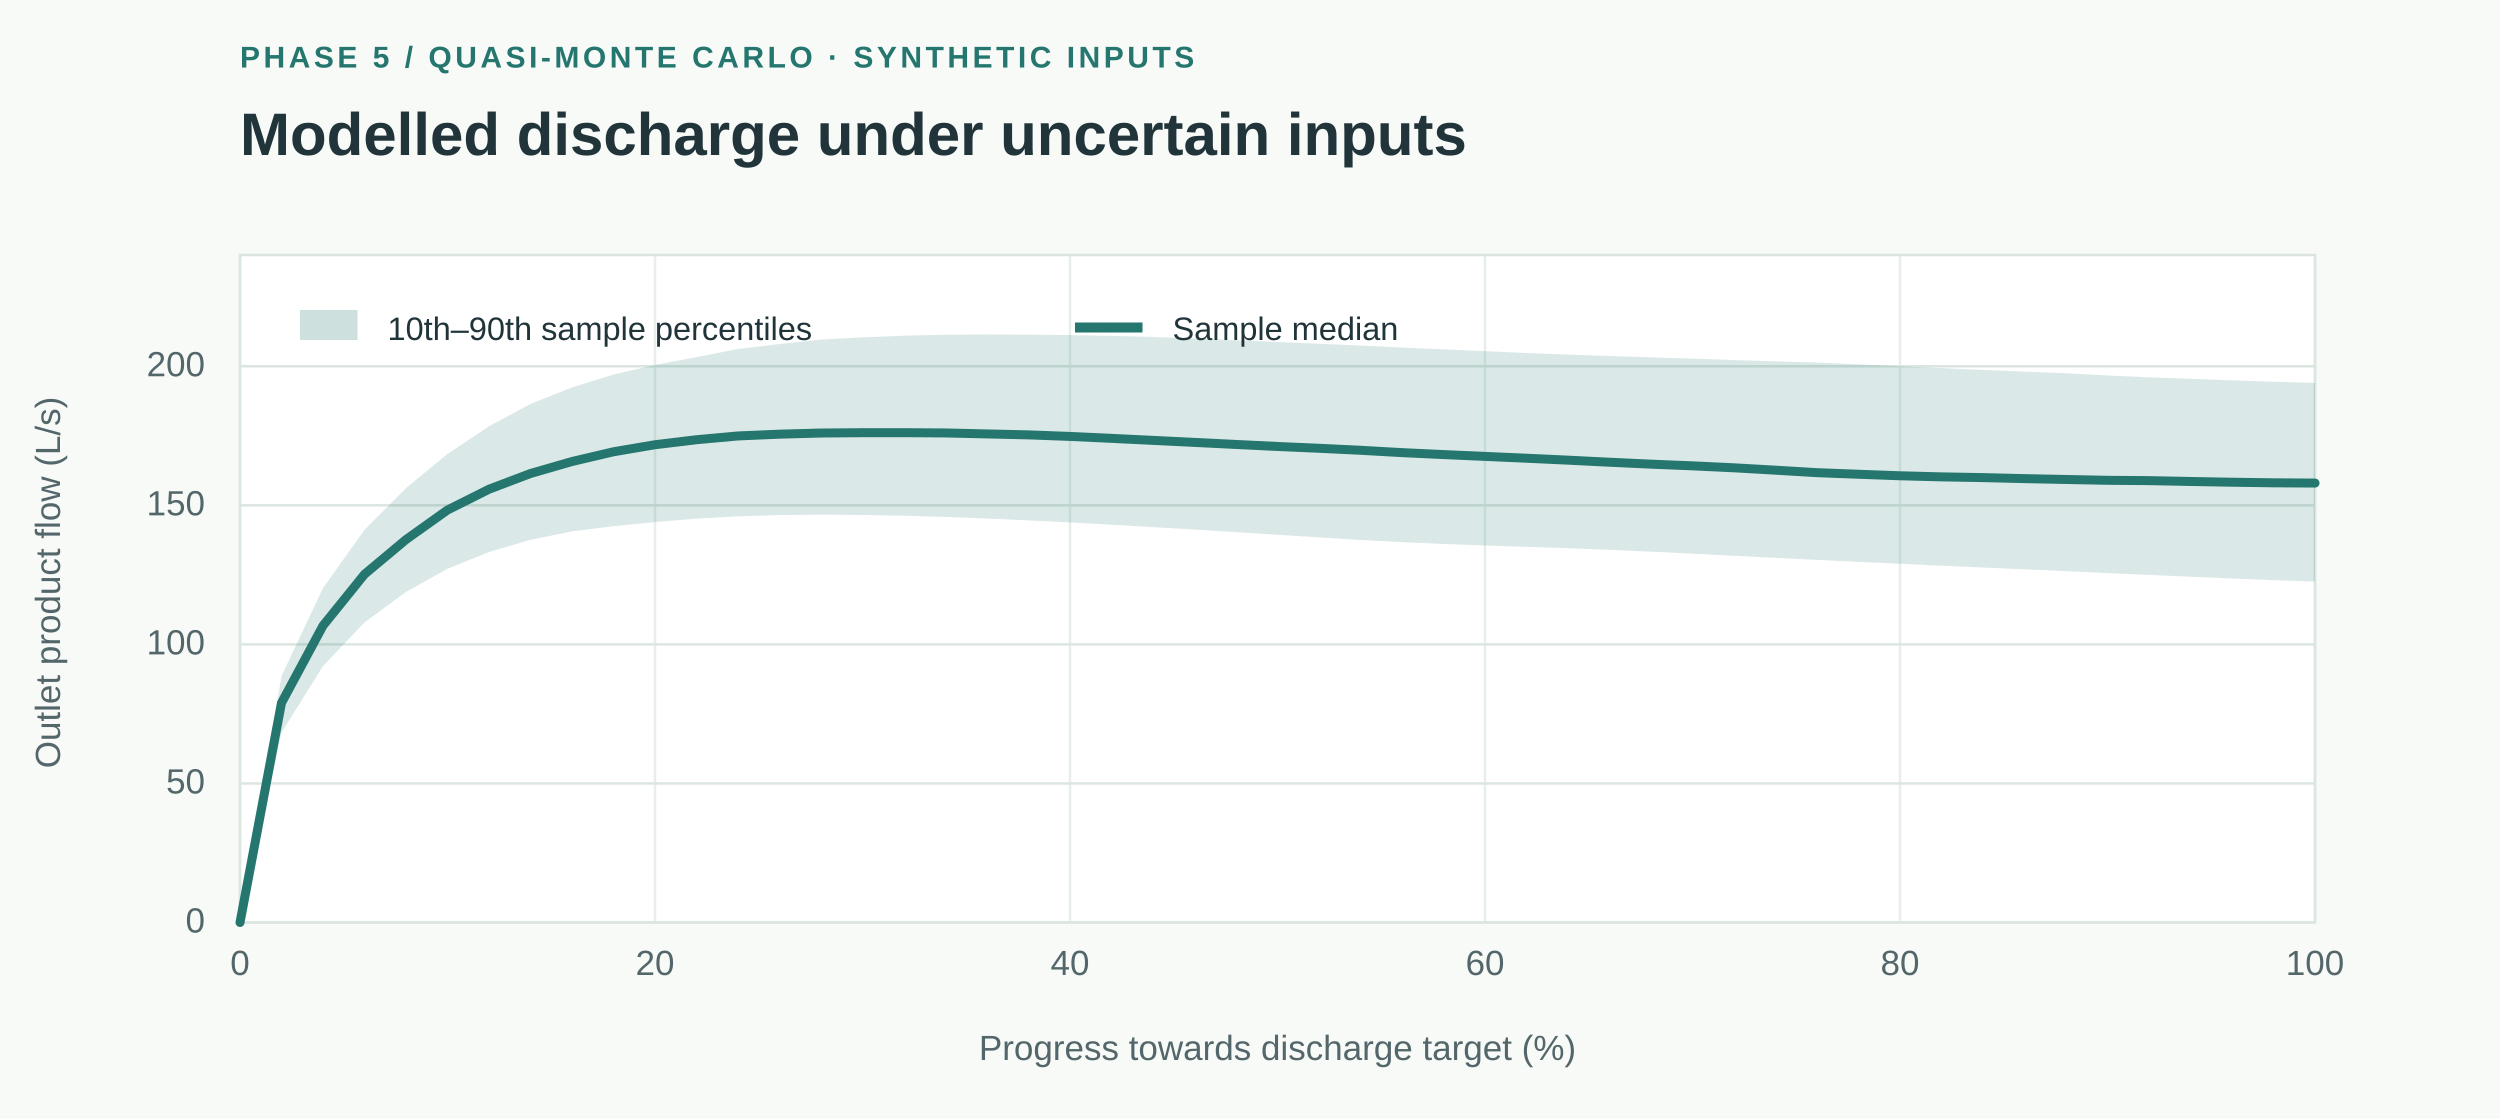
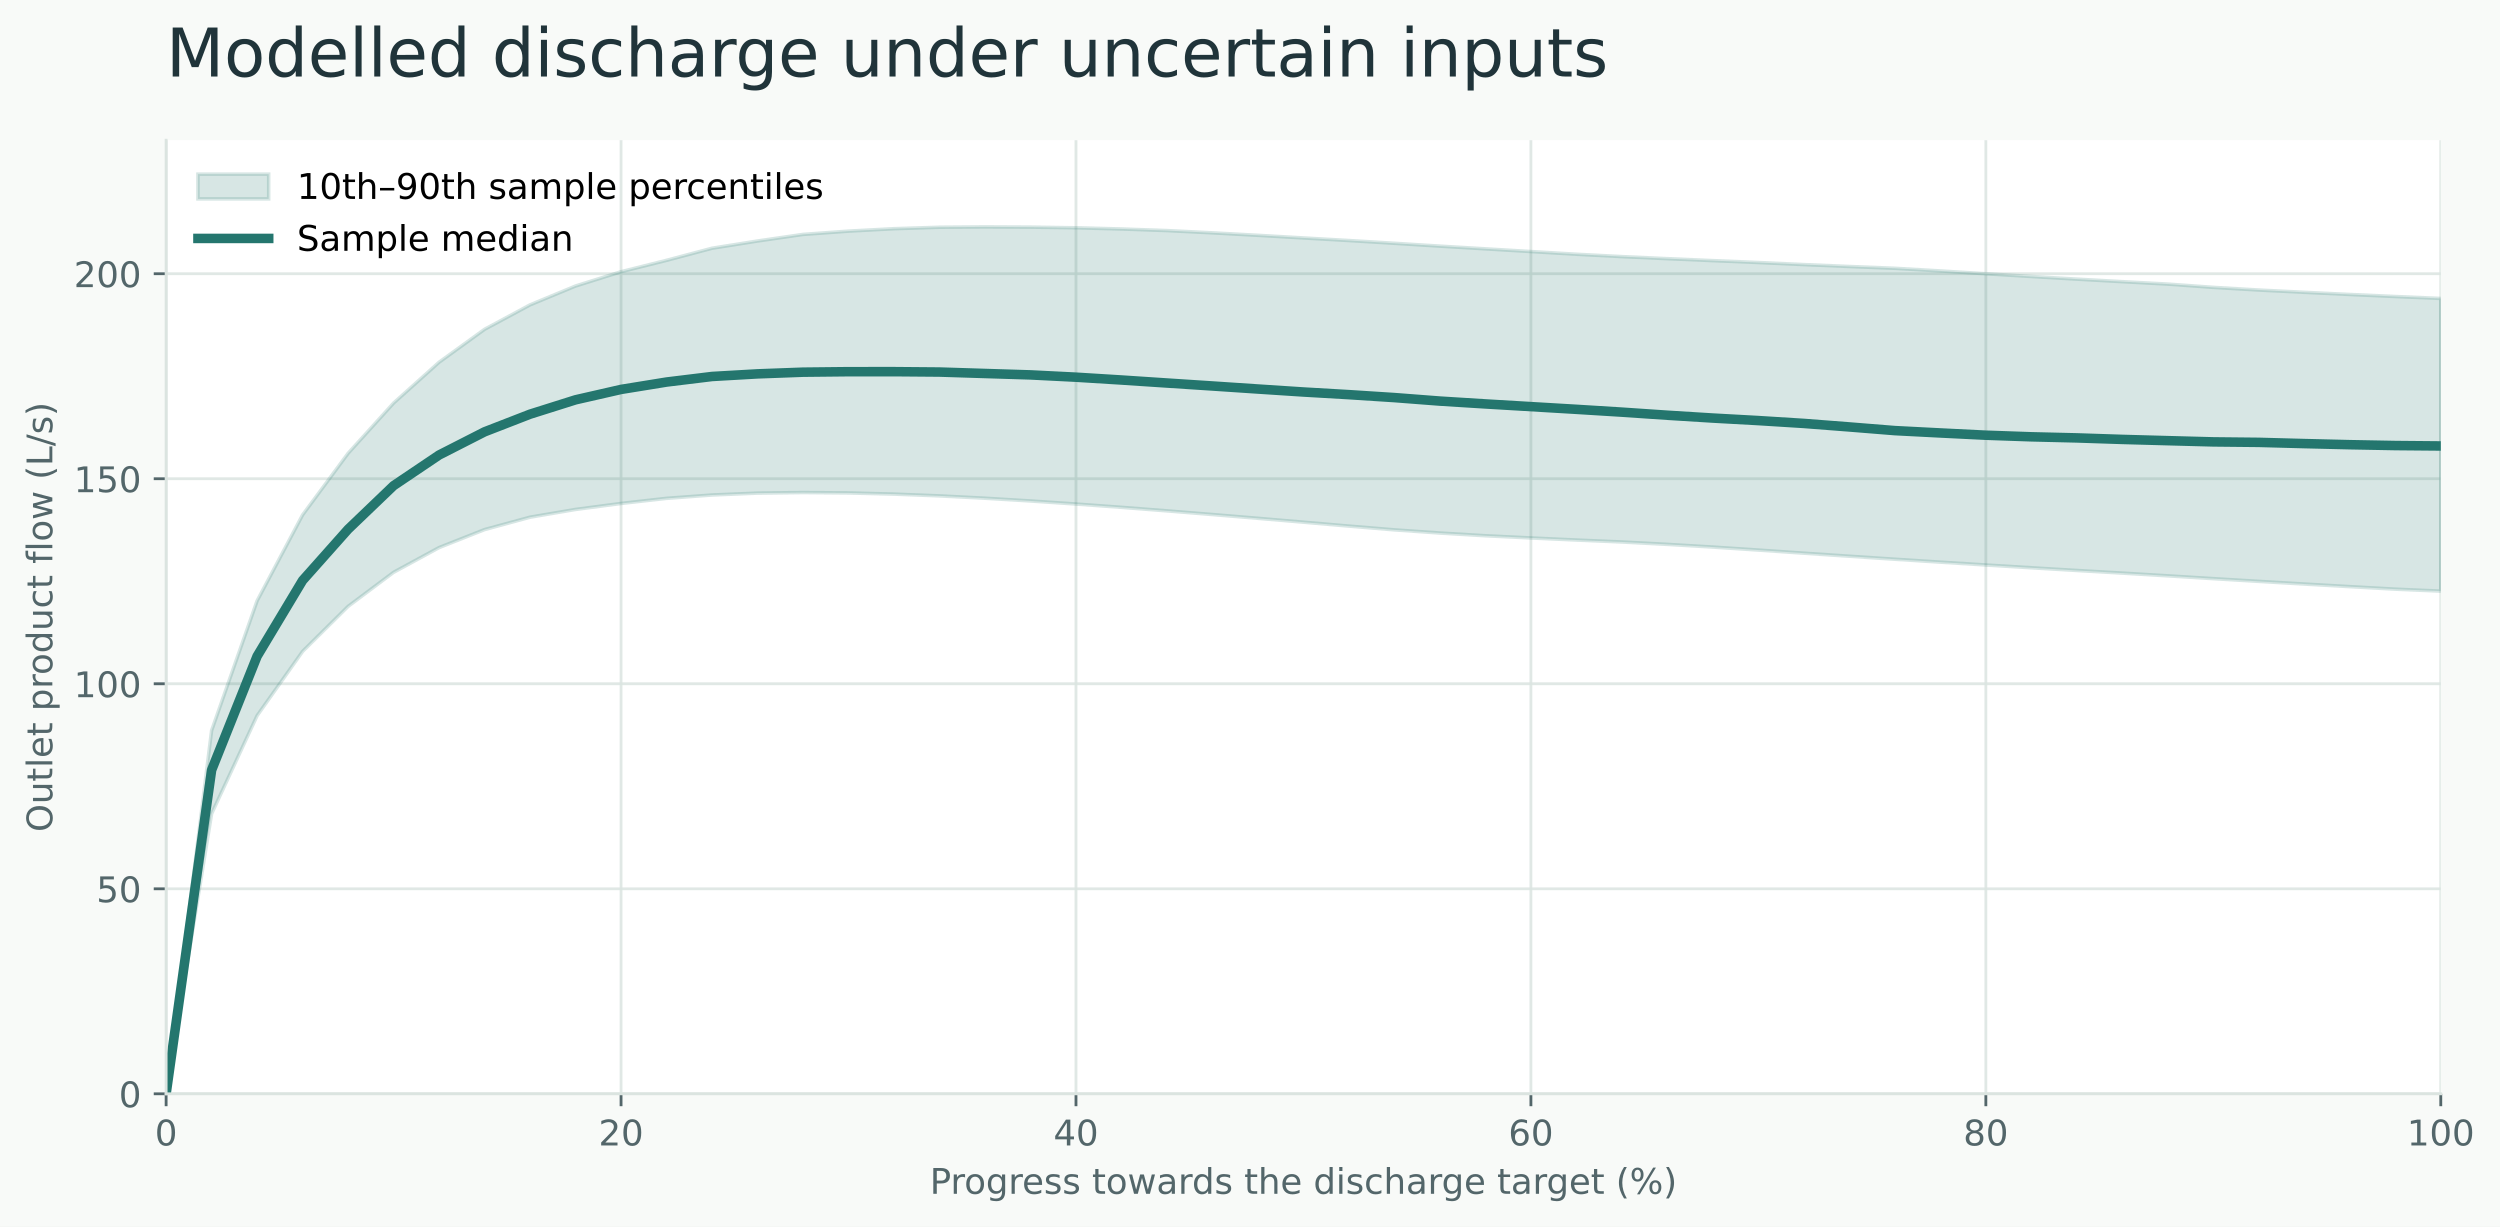
- <svg xmlns="http://www.w3.org/2000/svg" width="1000" height="447" viewBox="0 0 1000 447" role="img" aria-labelledby="t d">
-   <rect width="1000" height="447" fill="#f8faf8" />
-   <g font-family="Arial,Helvetica,sans-serif">
-     <text x="96" y="27" fill="#24766e" font-size="12" font-weight="bold" letter-spacing="1.4">PHASE 5 / QUASI-MONTE CARLO · SYNTHETIC INPUTS</text>
-     <text x="96" y="62" fill="#20343a" font-size="24" font-weight="bold">Modelled discharge under uncertain inputs</text>
-     <rect x="96" y="102" width="830" height="267" fill="#fff" stroke="#dbe4e0" />
-     <line x1="96" y1="369" x2="926" y2="369" stroke="#dce6e0" stroke-width="1" />
-     <text x="82" y="373" fill="#53666a" font-size="14" text-anchor="end">0</text>
-     <line x1="96" y1="313.375" x2="926" y2="313.375" stroke="#dce6e0" stroke-width="1" />
-     <text x="82" y="317.375" fill="#53666a" font-size="14" text-anchor="end">50</text>
-     <line x1="96" y1="257.75" x2="926" y2="257.75" stroke="#dce6e0" stroke-width="1" />
-     <text x="82" y="261.75" fill="#53666a" font-size="14" text-anchor="end">100</text>
-     <line x1="96" y1="202.125" x2="926" y2="202.125" stroke="#dce6e0" stroke-width="1" />
-     <text x="82" y="206.125" fill="#53666a" font-size="14" text-anchor="end">150</text>
-     <line x1="96" y1="146.5" x2="926" y2="146.5" stroke="#dce6e0" stroke-width="1" />
-     <text x="82" y="150.5" fill="#53666a" font-size="14" text-anchor="end">200</text>
-     <line x1="96" y1="102" x2="96" y2="369" stroke="#dce6e0" stroke-width="1" opacity=".65" />
-     <text x="96" y="390" fill="#53666a" font-size="14" text-anchor="middle">0</text>
-     <line x1="262" y1="102" x2="262" y2="369" stroke="#dce6e0" stroke-width="1" opacity=".65" />
-     <text x="262" y="390" fill="#53666a" font-size="14" text-anchor="middle">20</text>
-     <line x1="428" y1="102" x2="428" y2="369" stroke="#dce6e0" stroke-width="1" opacity=".65" />
-     <text x="428" y="390" fill="#53666a" font-size="14" text-anchor="middle">40</text>
-     <line x1="594" y1="102" x2="594" y2="369" stroke="#dce6e0" stroke-width="1" opacity=".65" />
-     <text x="594" y="390" fill="#53666a" font-size="14" text-anchor="middle">60</text>
-     <line x1="760" y1="102" x2="760" y2="369" stroke="#dce6e0" stroke-width="1" opacity=".65" />
-     <text x="760" y="390" fill="#53666a" font-size="14" text-anchor="middle">80</text>
-     <line x1="926" y1="102" x2="926" y2="369" stroke="#dce6e0" stroke-width="1" opacity=".65" />
-     <text x="926" y="390" fill="#53666a" font-size="14" text-anchor="middle">100</text>
-     <path d="M96.00,369.00 L112.60,270.43 L129.20,235.24 L145.80,211.93 L162.40,195.23 L179.00,181.58 L195.60,170.51 L212.20,161.58 L228.80,154.94 L245.40,149.83 L262.00,145.95 L278.60,142.86 L295.20,139.58 L311.80,137.62 L328.40,135.83 L345.00,134.94 L361.60,134.28 L378.20,133.89 L394.80,133.79 L411.40,133.86 L428.00,134.03 L444.60,134.36 L461.20,134.79 L477.80,135.40 L494.40,136.08 L511.00,136.79 L527.60,137.49 L544.20,138.24 L560.80,139.01 L577.40,139.75 L594.00,140.48 L610.60,141.21 L627.20,141.86 L643.80,142.41 L660.40,142.95 L677.00,143.46 L693.60,144.02 L710.20,144.54 L726.80,145.02 L743.40,145.74 L760.00,146.51 L776.60,147.25 L793.20,147.97 L809.80,148.65 L826.40,149.31 L843.00,150.20 L859.60,150.92 L876.20,151.54 L892.80,152.13 L909.40,152.68 L926.00,153.21 L926.00,232.62 L909.40,232.08 L892.80,231.40 L876.20,230.69 L859.60,229.97 L843.00,229.23 L826.40,228.47 L809.80,227.72 L793.20,227.01 L776.60,226.28 L760.00,225.53 L743.40,224.75 L726.80,223.96 L710.20,223.15 L693.60,222.32 L677.00,221.47 L660.40,220.66 L643.80,219.93 L627.20,219.28 L610.60,218.75 L594.00,218.19 L577.40,217.59 L560.80,216.85 L544.20,215.99 L527.60,214.97 L511.00,213.91 L494.40,212.86 L477.80,211.84 L461.20,210.84 L444.60,209.88 L428.00,208.98 L411.40,208.15 L394.80,207.41 L378.20,206.77 L361.60,206.29 L345.00,205.98 L328.40,205.87 L311.80,206.02 L295.20,206.54 L278.60,207.44 L262.00,208.83 L245.40,210.45 L228.80,212.56 L212.20,215.92 L195.60,220.80 L179.00,227.51 L162.40,236.75 L145.80,248.97 L129.20,266.40 L112.60,293.01 L96.00,369.00 Z" fill="#24766e" opacity=".17" stroke="none" />
-     <path d="M96.00,369.00 L112.60,281.16 L129.20,250.27 L145.80,229.71 L162.40,215.83 L179.00,204.00 L195.60,195.69 L212.20,189.40 L228.80,184.61 L245.40,180.71 L262.00,177.89 L278.60,175.89 L295.20,174.38 L311.80,173.67 L328.40,173.21 L345.00,173.08 L361.60,173.07 L378.20,173.18 L394.80,173.57 L411.40,173.95 L428.00,174.57 L444.60,175.34 L461.20,176.15 L477.80,176.96 L494.40,177.78 L511.00,178.59 L527.60,179.31 L544.20,180.11 L560.80,181.05 L577.40,181.83 L594.00,182.56 L610.60,183.29 L627.20,184.06 L643.80,184.89 L660.40,185.66 L677.00,186.34 L693.60,187.12 L710.20,188.07 L726.80,189.07 L743.40,189.70 L760.00,190.31 L776.60,190.75 L793.20,191.04 L809.80,191.45 L826.40,191.79 L843.00,192.12 L859.60,192.25 L876.20,192.59 L892.80,192.89 L909.40,193.12 L926.00,193.23" fill="none" stroke="#24766e" stroke-width="3.6" stroke-linejoin="round" stroke-linecap="round" />
-     <rect x="120" y="124" width="23" height="12" fill="#24766e" opacity=".23" />
-     <text x="155" y="136" fill="#20343a" font-size="13">10th–90th sample percentiles</text>
-     <path d="M430,131 H457" stroke="#24766e" stroke-width="4" />
-     <text x="469" y="136" fill="#20343a" font-size="13">Sample median</text>
-     <text x="511" y="424" fill="#53666a" font-size="14" text-anchor="middle">Progress towards discharge target (%)</text>
-     <text x="24" y="233" transform="rotate(-90,24,233)" fill="#53666a" font-size="14" text-anchor="middle">Outlet product flow (L/s)</text>
+ <svg xmlns="http://www.w3.org/2000/svg" xmlns:xlink="http://www.w3.org/1999/xlink" width="706.8pt" height="346.8pt" viewBox="0 0 706.8 346.8" version="1.1">
+   <defs>
+     <style type="text/css">*{stroke-linejoin: round; stroke-linecap: butt}</style>
+   </defs>
+   <g id="figure_1">
+     <g id="patch_1">
+       <path d="M 0 346.8  L 706.8 346.8  L 706.8 0  L 0 0  z " style="fill: #f8faf8" />
+     </g>
+     <g id="axes_1">
+       <g id="patch_2">
+         <path d="M 46.966 309.243  L 690.056 309.243  L 690.056 39.637  L 46.966 39.637  z " style="fill: #ffffff" />
+       </g>
+       <g id="matplotlib.axis_1">
+         <g id="xtick_1">
+           <g id="line2d_1">
+             <path d="M 46.966 309.243  L 46.966 39.637  " clip-path="url(#p0065b3b831)" style="fill: none; stroke: #dbe4e0; stroke-opacity: 0.85; stroke-width: 0.8; stroke-linecap: square" />
+           </g>
+           <g id="line2d_2">
+             <defs>
+               <path id="meb2fa183c9" d="M 0 0  L 0 3.5  " style="stroke: #53666a; stroke-width: 0.8" />
+             </defs>
+             <g>
+               <use xlink:href="#meb2fa183c9" x="46.966" y="309.243" style="fill: #53666a; stroke: #53666a; stroke-width: 0.8" />
+             </g>
+           </g>
+           <g id="text_1">
+             <text style="font-size: 10px; font-family: 'DejaVu Sans'; text-anchor: middle; fill: #53666a" x="46.966" y="323.842" transform="rotate(-0 46.96563 323.8417)">0</text>
+           </g>
+         </g>
+         <g id="xtick_2">
+           <g id="line2d_3">
+             <path d="M 175.584 309.243  L 175.584 39.637  " clip-path="url(#p0065b3b831)" style="fill: none; stroke: #dbe4e0; stroke-opacity: 0.85; stroke-width: 0.8; stroke-linecap: square" />
+           </g>
+           <g id="line2d_4">
+             <g>
+               <use xlink:href="#meb2fa183c9" x="175.584" y="309.243" style="fill: #53666a; stroke: #53666a; stroke-width: 0.8" />
+             </g>
+           </g>
+           <g id="text_2">
+             <text style="font-size: 10px; font-family: 'DejaVu Sans'; text-anchor: middle; fill: #53666a" x="175.584" y="323.842" transform="rotate(-0 175.5837 323.8417)">20</text>
+           </g>
+         </g>
+         <g id="xtick_3">
+           <g id="line2d_5">
+             <path d="M 304.202 309.243  L 304.202 39.637  " clip-path="url(#p0065b3b831)" style="fill: none; stroke: #dbe4e0; stroke-opacity: 0.85; stroke-width: 0.8; stroke-linecap: square" />
+           </g>
+           <g id="line2d_6">
+             <g>
+               <use xlink:href="#meb2fa183c9" x="304.202" y="309.243" style="fill: #53666a; stroke: #53666a; stroke-width: 0.8" />
+             </g>
+           </g>
+           <g id="text_3">
+             <text style="font-size: 10px; font-family: 'DejaVu Sans'; text-anchor: middle; fill: #53666a" x="304.202" y="323.842" transform="rotate(-0 304.2017 323.8417)">40</text>
+           </g>
+         </g>
+         <g id="xtick_4">
+           <g id="line2d_7">
+             <path d="M 432.82 309.243  L 432.82 39.637  " clip-path="url(#p0065b3b831)" style="fill: none; stroke: #dbe4e0; stroke-opacity: 0.85; stroke-width: 0.8; stroke-linecap: square" />
+           </g>
+           <g id="line2d_8">
+             <g>
+               <use xlink:href="#meb2fa183c9" x="432.82" y="309.243" style="fill: #53666a; stroke: #53666a; stroke-width: 0.8" />
+             </g>
+           </g>
+           <g id="text_4">
+             <text style="font-size: 10px; font-family: 'DejaVu Sans'; text-anchor: middle; fill: #53666a" x="432.82" y="323.842" transform="rotate(-0 432.8197 323.8417)">60</text>
+           </g>
+         </g>
+         <g id="xtick_5">
+           <g id="line2d_9">
+             <path d="M 561.438 309.243  L 561.438 39.637  " clip-path="url(#p0065b3b831)" style="fill: none; stroke: #dbe4e0; stroke-opacity: 0.85; stroke-width: 0.8; stroke-linecap: square" />
+           </g>
+           <g id="line2d_10">
+             <g>
+               <use xlink:href="#meb2fa183c9" x="561.438" y="309.243" style="fill: #53666a; stroke: #53666a; stroke-width: 0.8" />
+             </g>
+           </g>
+           <g id="text_5">
+             <text style="font-size: 10px; font-family: 'DejaVu Sans'; text-anchor: middle; fill: #53666a" x="561.438" y="323.842" transform="rotate(-0 561.4377 323.8417)">80</text>
+           </g>
+         </g>
+         <g id="xtick_6">
+           <g id="line2d_11">
+             <path d="M 690.056 309.243  L 690.056 39.637  " clip-path="url(#p0065b3b831)" style="fill: none; stroke: #dbe4e0; stroke-opacity: 0.85; stroke-width: 0.8; stroke-linecap: square" />
+           </g>
+           <g id="line2d_12">
+             <g>
+               <use xlink:href="#meb2fa183c9" x="690.056" y="309.243" style="fill: #53666a; stroke: #53666a; stroke-width: 0.8" />
+             </g>
+           </g>
+           <g id="text_6">
+             <text style="font-size: 10px; font-family: 'DejaVu Sans'; text-anchor: middle; fill: #53666a" x="690.056" y="323.842" transform="rotate(-0 690.0558 323.8417)">100</text>
+           </g>
+         </g>
+         <g id="text_7">
+           <text style="font-size: 10px; font-family: 'DejaVu Sans'; text-anchor: middle; fill: #53666a" x="368.511" y="337.52" transform="rotate(-0 368.5107 337.5198)">Progress towards the discharge target (%)</text>
+         </g>
+       </g>
+       <g id="matplotlib.axis_2">
+         <g id="ytick_1">
+           <g id="line2d_13">
+             <path d="M 46.966 309.243  L 690.056 309.243  " clip-path="url(#p0065b3b831)" style="fill: none; stroke: #dbe4e0; stroke-opacity: 0.85; stroke-width: 0.8; stroke-linecap: square" />
+           </g>
+           <g id="line2d_14">
+             <defs>
+               <path id="mf58767c8cc" d="M 0 0  L -3.5 0  " style="stroke: #53666a; stroke-width: 0.8" />
+             </defs>
+             <g>
+               <use xlink:href="#mf58767c8cc" x="46.966" y="309.243" style="fill: #53666a; stroke: #53666a; stroke-width: 0.8" />
+             </g>
+           </g>
+           <g id="text_8">
+             <text style="font-size: 10px; font-family: 'DejaVu Sans'; text-anchor: end; fill: #53666a" x="39.966" y="313.042" transform="rotate(-0 39.96563 313.0425)">0</text>
+           </g>
+         </g>
+         <g id="ytick_2">
+           <g id="line2d_15">
+             <path d="M 46.966 251.279  L 690.056 251.279  " clip-path="url(#p0065b3b831)" style="fill: none; stroke: #dbe4e0; stroke-opacity: 0.85; stroke-width: 0.8; stroke-linecap: square" />
+           </g>
+           <g id="line2d_16">
+             <g>
+               <use xlink:href="#mf58767c8cc" x="46.966" y="251.279" style="fill: #53666a; stroke: #53666a; stroke-width: 0.8" />
+             </g>
+           </g>
+           <g id="text_9">
+             <text style="font-size: 10px; font-family: 'DejaVu Sans'; text-anchor: end; fill: #53666a" x="39.966" y="255.079" transform="rotate(-0 39.96563 255.0785)">50</text>
+           </g>
+         </g>
+         <g id="ytick_3">
+           <g id="line2d_17">
+             <path d="M 46.966 193.315  L 690.056 193.315  " clip-path="url(#p0065b3b831)" style="fill: none; stroke: #dbe4e0; stroke-opacity: 0.85; stroke-width: 0.8; stroke-linecap: square" />
+           </g>
+           <g id="line2d_18">
+             <g>
+               <use xlink:href="#mf58767c8cc" x="46.966" y="193.315" style="fill: #53666a; stroke: #53666a; stroke-width: 0.8" />
+             </g>
+           </g>
+           <g id="text_10">
+             <text style="font-size: 10px; font-family: 'DejaVu Sans'; text-anchor: end; fill: #53666a" x="39.966" y="197.115" transform="rotate(-0 39.96563 197.1145)">100</text>
+           </g>
+         </g>
+         <g id="ytick_4">
+           <g id="line2d_19">
+             <path d="M 46.966 135.351  L 690.056 135.351  " clip-path="url(#p0065b3b831)" style="fill: none; stroke: #dbe4e0; stroke-opacity: 0.85; stroke-width: 0.8; stroke-linecap: square" />
+           </g>
+           <g id="line2d_20">
+             <g>
+               <use xlink:href="#mf58767c8cc" x="46.966" y="135.351" style="fill: #53666a; stroke: #53666a; stroke-width: 0.8" />
+             </g>
+           </g>
+           <g id="text_11">
+             <text style="font-size: 10px; font-family: 'DejaVu Sans'; text-anchor: end; fill: #53666a" x="39.966" y="139.151" transform="rotate(-0 39.96563 139.1505)">150</text>
+           </g>
+         </g>
+         <g id="ytick_5">
+           <g id="line2d_21">
+             <path d="M 46.966 77.387  L 690.056 77.387  " clip-path="url(#p0065b3b831)" style="fill: none; stroke: #dbe4e0; stroke-opacity: 0.85; stroke-width: 0.8; stroke-linecap: square" />
+           </g>
+           <g id="line2d_22">
+             <g>
+               <use xlink:href="#mf58767c8cc" x="46.966" y="77.387" style="fill: #53666a; stroke: #53666a; stroke-width: 0.8" />
+             </g>
+           </g>
+           <g id="text_12">
+             <text style="font-size: 10px; font-family: 'DejaVu Sans'; text-anchor: end; fill: #53666a" x="39.966" y="81.187" transform="rotate(-0 39.96563 81.18654)">200</text>
+           </g>
+         </g>
+         <g id="text_13">
+           <text style="font-size: 10px; font-family: 'DejaVu Sans'; text-anchor: middle; fill: #53666a" x="14.798" y="174.44" transform="rotate(-90 14.79844 174.4402)">Outlet product flow (L/s)</text>
+         </g>
+       </g>
+       <g id="FillBetweenPolyCollection_1">
+         <defs>
+           <path id="m043d09bbd6" d="M 46.966 -37.556  L 46.966 -37.556  L 59.827 -116.741  L 72.689 -144.469  L 85.551 -162.634  L 98.413 -175.365  L 111.275 -184.993  L 124.136 -191.983  L 136.998 -197.072  L 149.86 -200.577  L 162.722 -202.77  L 175.584 -204.46  L 188.445 -205.906  L 201.307 -206.851  L 214.169 -207.385  L 227.031 -207.547  L 239.893 -207.434  L 252.754 -207.106  L 265.616 -206.603  L 278.478 -205.942  L 291.34 -205.166  L 304.202 -204.301  L 317.063 -203.365  L 329.925 -202.368  L 342.787 -201.329  L 355.649 -200.26  L 368.511 -199.168  L 381.373 -198.06  L 394.234 -196.996  L 407.096 -196.099  L 419.958 -195.331  L 432.82 -194.71  L 445.682 -194.121  L 458.543 -193.57  L 471.405 -192.893  L 484.267 -192.133  L 497.129 -191.286  L 509.991 -190.402  L 522.852 -189.538  L 535.714 -188.693  L 548.576 -187.869  L 561.438 -187.064  L 574.3 -186.28  L 587.161 -185.515  L 600.023 -184.772  L 612.885 -183.997  L 625.747 -183.206  L 638.609 -182.432  L 651.47 -181.68  L 664.332 -180.946  L 677.194 -180.232  L 690.056 -179.674  L 690.056 -262.421  L 690.056 -262.421  L 677.194 -262.971  L 664.332 -263.55  L 651.47 -264.16  L 638.609 -264.803  L 625.747 -265.558  L 612.885 -266.483  L 600.023 -267.17  L 587.161 -267.885  L 574.3 -268.632  L 561.438 -269.405  L 548.576 -270.203  L 535.714 -270.951  L 522.852 -271.457  L 509.991 -272  L 497.129 -272.58  L 484.267 -273.116  L 471.405 -273.67  L 458.543 -274.252  L 445.682 -274.924  L 432.82 -275.685  L 419.958 -276.45  L 407.096 -277.216  L 394.234 -278.021  L 381.373 -278.799  L 368.511 -279.531  L 355.649 -280.274  L 342.787 -280.975  L 329.925 -281.615  L 317.063 -282.065  L 304.202 -282.402  L 291.34 -282.589  L 278.478 -282.653  L 265.616 -282.555  L 252.754 -282.145  L 239.893 -281.459  L 227.031 -280.53  L 214.169 -278.666  L 201.307 -276.62  L 188.445 -273.202  L 175.584 -269.98  L 162.722 -265.941  L 149.86 -260.616  L 136.998 -253.701  L 124.136 -244.395  L 111.275 -232.854  L 98.413 -218.637  L 85.551 -201.227  L 72.689 -176.938  L 59.827 -140.274  L 46.966 -37.556  z " style="stroke: #24766e; stroke-opacity: 0.18" />
+         </defs>
+         <g clip-path="url(#p0065b3b831)">
+           <use xlink:href="#m043d09bbd6" x="0" y="346.8" style="fill: #24766e; fill-opacity: 0.18; stroke: #24766e; stroke-opacity: 0.18" />
+         </g>
+       </g>
+       <g id="line2d_23">
+         <path d="M 46.966 309.243  L 59.827 217.712  L 72.689 185.524  L 85.551 164.099  L 98.413 149.632  L 111.275 137.307  L 124.136 128.642  L 136.998 122.088  L 149.86 117.095  L 162.722 113.035  L 175.584 110.099  L 188.445 108.011  L 201.307 106.44  L 214.169 105.699  L 227.031 105.223  L 239.893 105.082  L 252.754 105.076  L 265.616 105.185  L 278.478 105.591  L 291.34 105.99  L 304.202 106.638  L 317.063 107.436  L 329.925 108.287  L 342.787 109.127  L 355.649 109.986  L 368.511 110.826  L 381.373 111.576  L 394.234 112.407  L 407.096 113.395  L 419.958 114.198  L 432.82 114.961  L 445.682 115.724  L 458.543 116.522  L 471.405 117.395  L 484.267 118.195  L 497.129 118.906  L 509.991 119.712  L 522.852 120.706  L 535.714 121.742  L 548.576 122.405  L 561.438 123.042  L 574.3 123.493  L 587.161 123.804  L 600.023 124.23  L 612.885 124.583  L 625.747 124.929  L 638.609 125.065  L 651.47 125.412  L 664.332 125.724  L 677.194 125.967  L 690.056 126.085  " clip-path="url(#p0065b3b831)" style="fill: none; stroke: #24766e; stroke-width: 2.7; stroke-linecap: square" />
+       </g>
+       <g id="patch_3">
+         <path d="M 46.966 309.243  L 46.966 39.637  " style="fill: none; stroke: #dbe4e0; stroke-width: 0.8; stroke-linejoin: miter; stroke-linecap: square" />
+       </g>
+       <g id="patch_4">
+         <path d="M 46.966 309.243  L 690.056 309.243  " style="fill: none; stroke: #dbe4e0; stroke-width: 0.8; stroke-linejoin: miter; stroke-linecap: square" />
+       </g>
+       <g id="text_14">
+         <text style="font-size: 19px; font-family: 'DejaVu Sans'; text-anchor: start; fill: #20343a" x="46.966" y="21.637" transform="rotate(-0 46.96563 21.63703)">Modelled discharge under uncertain inputs</text>
+       </g>
+       <g id="legend_1">
+         <g id="patch_5">
+           <path d="M 55.966 56.235  L 75.966 56.235  L 75.966 49.235  L 55.966 49.235  z " style="fill: #24766e; fill-opacity: 0.18; stroke: #24766e; stroke-opacity: 0.18; stroke-linejoin: miter" />
+         </g>
+         <g id="text_15">
+           <text style="font-size: 10px; font-family: 'DejaVu Sans'; text-anchor: start" x="83.966" y="56.235" transform="rotate(-0 83.96563 56.23547)">10th–90th sample percentiles</text>
+         </g>
+         <g id="line2d_24">
+           <path d="M 55.966 67.414  L 65.966 67.414  L 75.966 67.414  " style="fill: none; stroke: #24766e; stroke-width: 2.7; stroke-linecap: square" />
+         </g>
+         <g id="text_16">
+           <text style="font-size: 10px; font-family: 'DejaVu Sans'; text-anchor: start" x="83.966" y="70.914" transform="rotate(-0 83.96563 70.91359)">Sample median</text>
+         </g>
+       </g>
+     </g>
  </g>
+   <defs>
+     <clipPath id="p0065b3b831">
+       <rect x="46.966" y="39.637" width="643.09" height="269.606" />
+     </clipPath>
+   </defs>
</svg>
